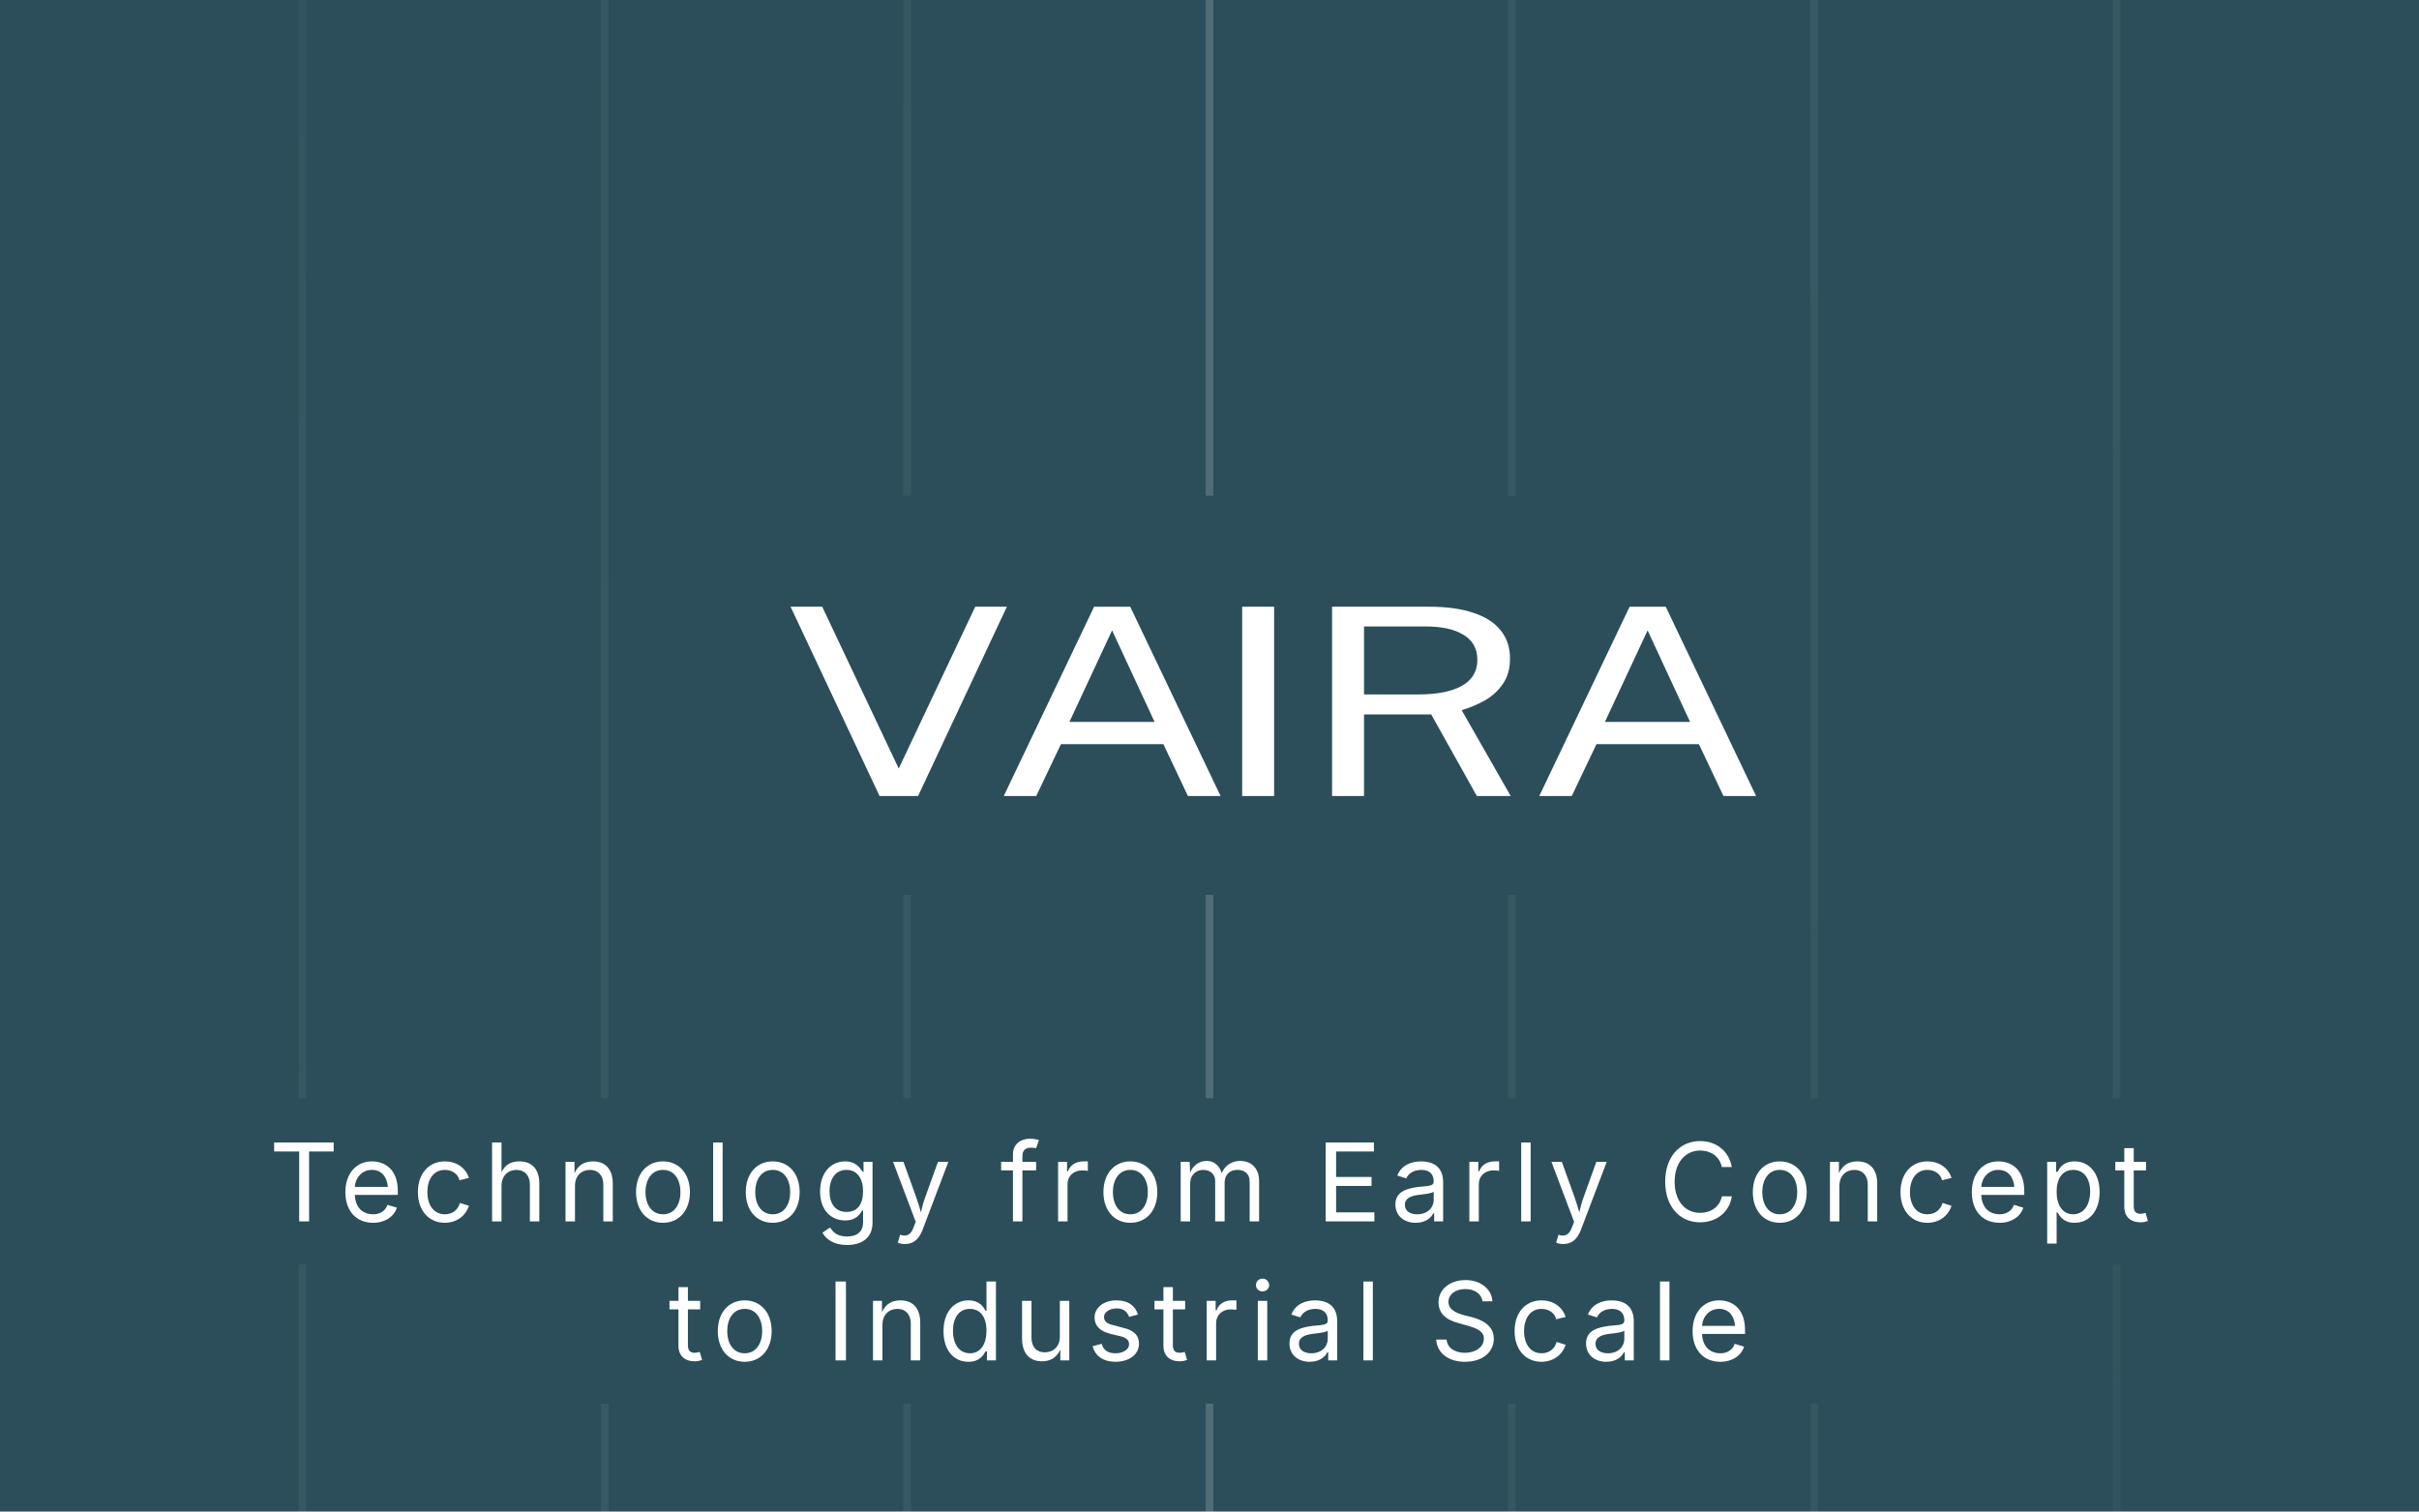
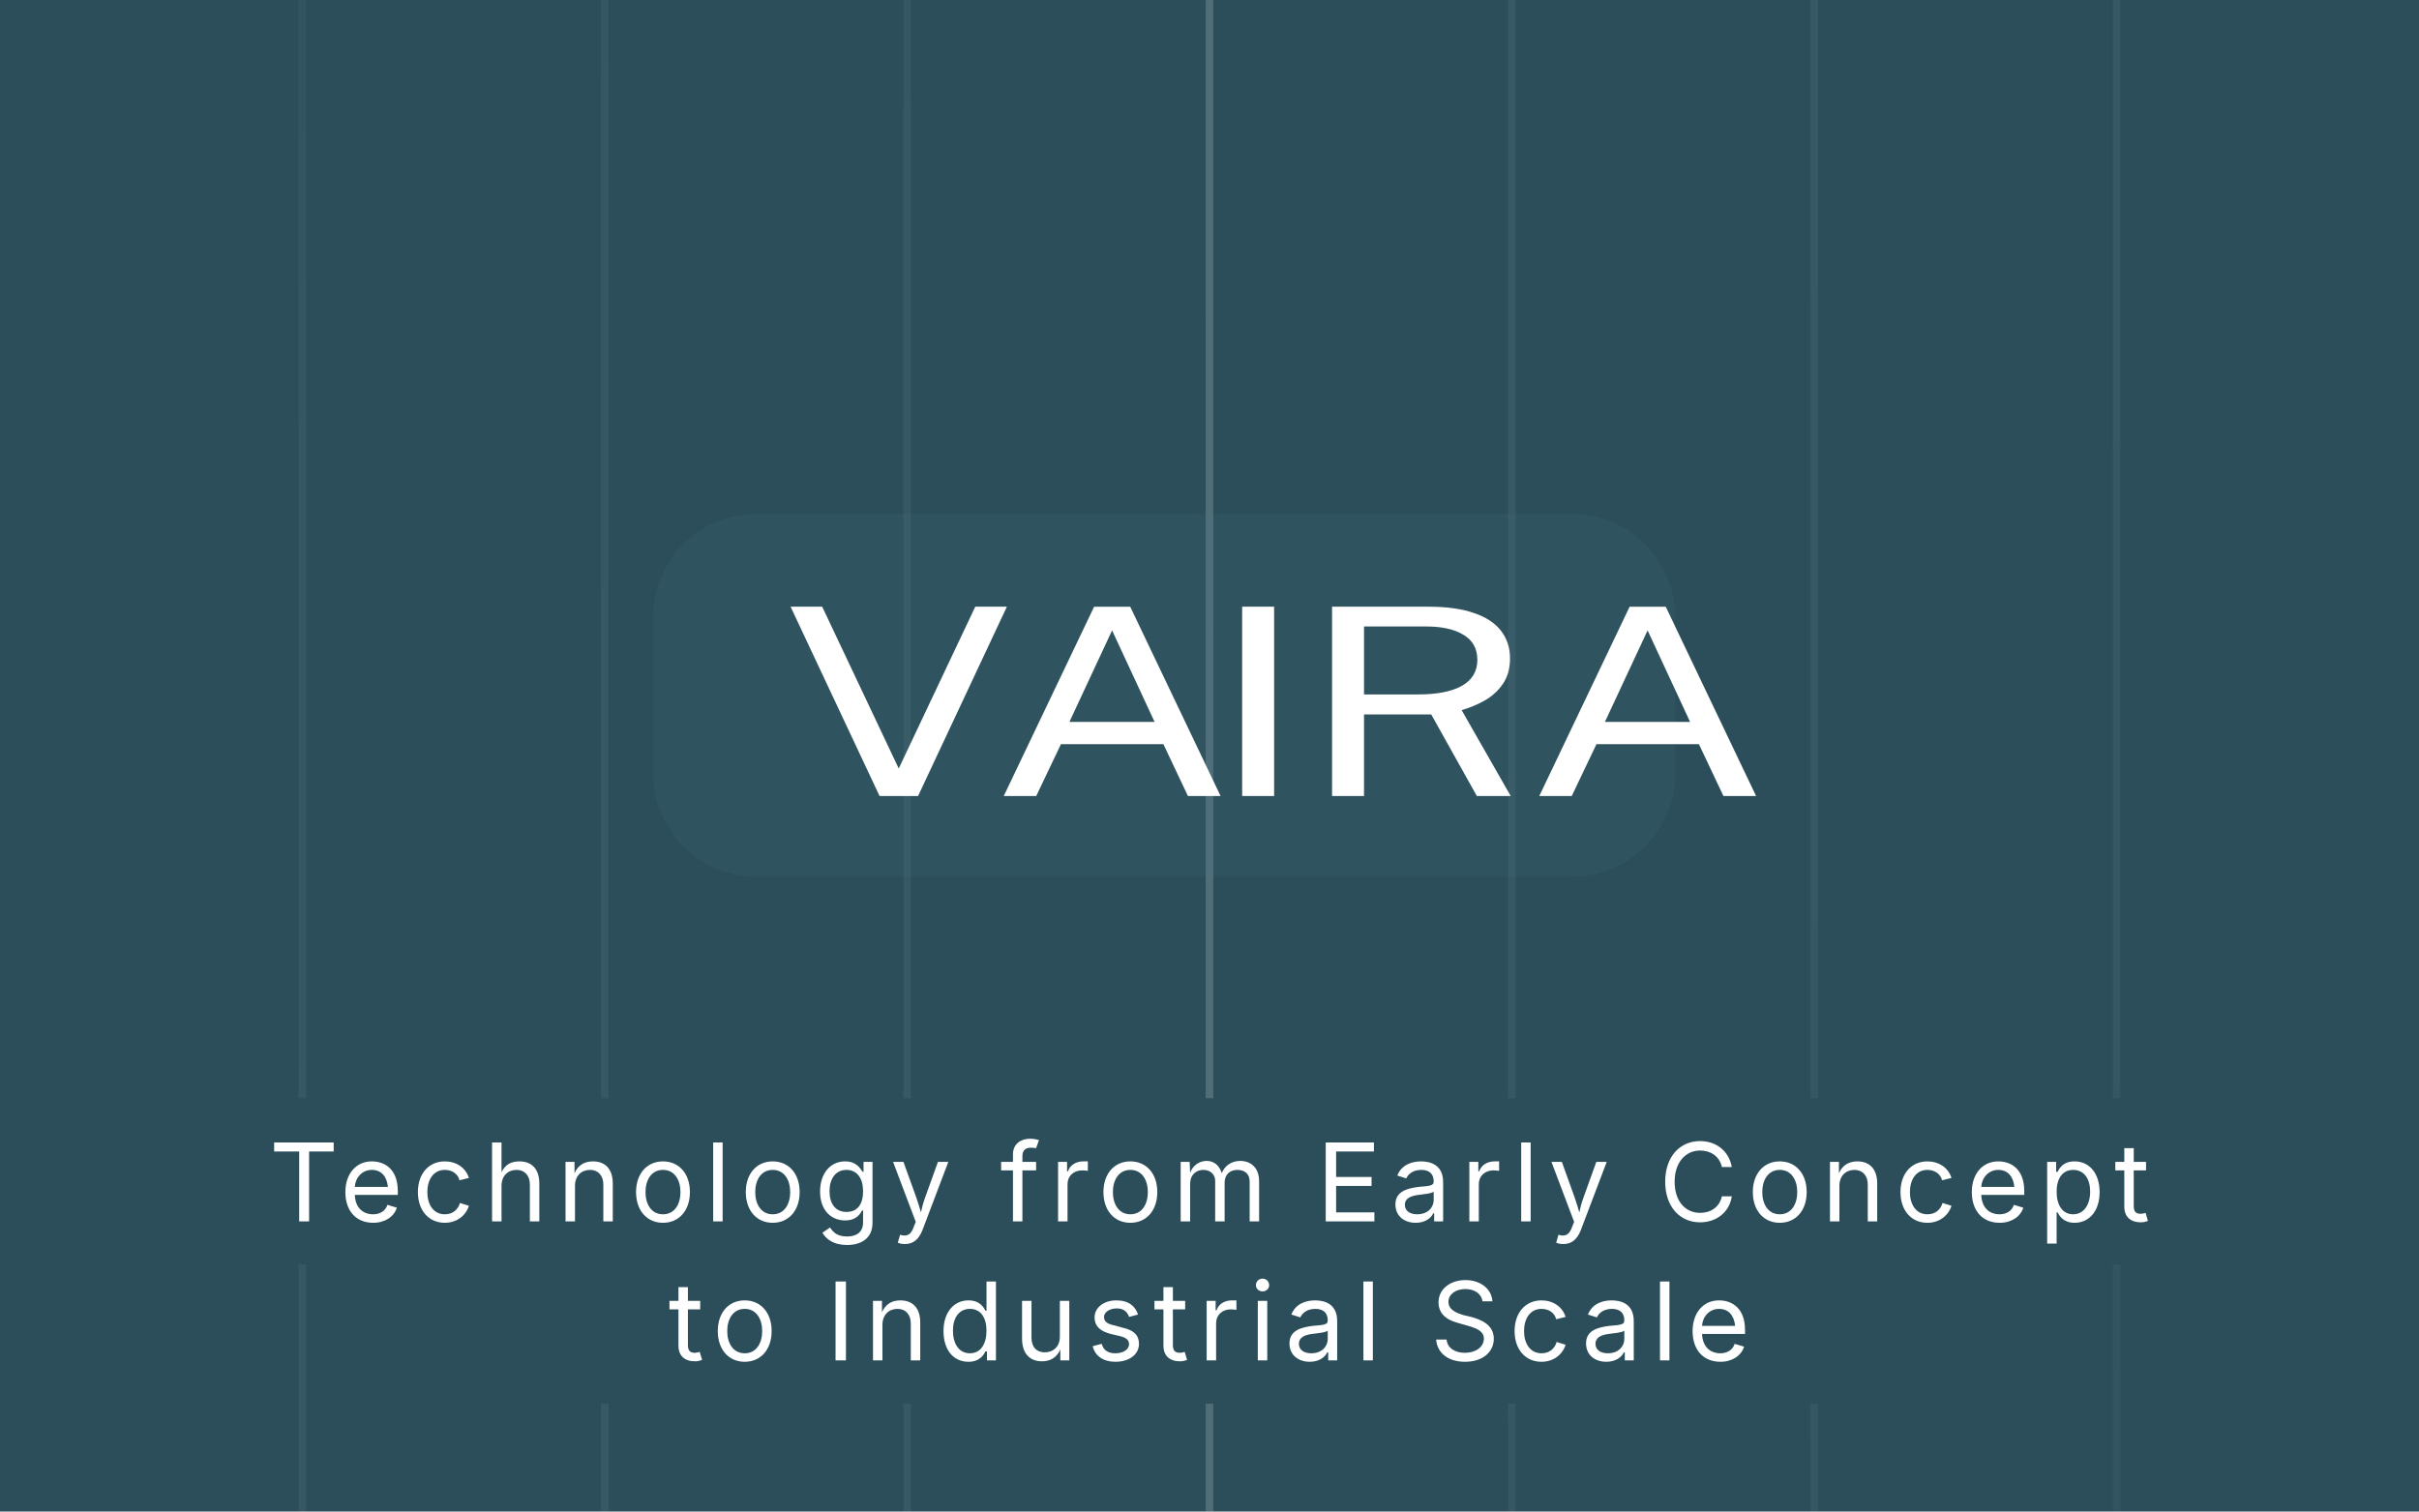
<svg xmlns="http://www.w3.org/2000/svg" width="80mm" height="50mm" viewBox="0 0 80 50">
  <style>
    text {
      font-family: -apple-system, system-ui, "Public Sans", sans-serif;
    }
  </style>
  <rect width="80" height="50" fill="#2B4E5A" />
  <defs>
    <linearGradient id="gridVerticalFade" x1="0" y1="0" x2="0" y2="50" gradientUnits="userSpaceOnUse">
      <stop offset="0%" stop-color="#FFFFFF" stop-opacity="0.02" />
      <stop offset="20%" stop-color="#FFFFFF" stop-opacity="0.06" />
      <stop offset="80%" stop-color="#FFFFFF" stop-opacity="0.06" />
      <stop offset="100%" stop-color="#FFFFFF" stop-opacity="0.02" />
    </linearGradient>
    <linearGradient id="centerVerticalFade" x1="0" y1="0" x2="0" y2="50" gradientUnits="userSpaceOnUse">
      <stop offset="0%" stop-color="#FFFFFF" stop-opacity="0.08" />
      <stop offset="20%" stop-color="#FFFFFF" stop-opacity="0.18" />
      <stop offset="80%" stop-color="#FFFFFF" stop-opacity="0.18" />
      <stop offset="100%" stop-color="#FFFFFF" stop-opacity="0.08" />
    </linearGradient>
    <linearGradient id="gridHorizontalFade" x1="0" y1="0" x2="80" y2="0" gradientUnits="userSpaceOnUse">
      <stop offset="0%" stop-color="#FFFFFF" stop-opacity="0.02" />
      <stop offset="40%" stop-color="#FFFFFF" stop-opacity="0.06" />
      <stop offset="60%" stop-color="#FFFFFF" stop-opacity="0.06" />
      <stop offset="100%" stop-color="#FFFFFF" stop-opacity="0.02" />
    </linearGradient>
    <linearGradient id="gridCombinedFade" x1="0" y1="0" x2="80" y2="50" gradientUnits="userSpaceOnUse">
      <stop offset="0%" stop-color="#FFFFFF" stop-opacity="0.02" />
      <stop offset="20%" stop-color="#FFFFFF" stop-opacity="0.05" />
      <stop offset="50%" stop-color="#FFFFFF" stop-opacity="0.06" />
      <stop offset="80%" stop-color="#FFFFFF" stop-opacity="0.05" />
      <stop offset="100%" stop-color="#FFFFFF" stop-opacity="0.02" />
    </linearGradient>
    <linearGradient id="centerCombinedFade" x1="0" y1="0" x2="80" y2="50" gradientUnits="userSpaceOnUse">
      <stop offset="0%" stop-color="#FFFFFF" stop-opacity="0.08" />
      <stop offset="20%" stop-color="#FFFFFF" stop-opacity="0.16" />
      <stop offset="50%" stop-color="#FFFFFF" stop-opacity="0.18" />
      <stop offset="80%" stop-color="#FFFFFF" stop-opacity="0.16" />
      <stop offset="100%" stop-color="#FFFFFF" stop-opacity="0.08" />
    </linearGradient>
  </defs>
  <g stroke-width="0.25">
    <line x1="10" y1="0" x2="10" y2="50" stroke="url(#gridCombinedFade)" />
    <line x1="20" y1="0" x2="20" y2="50" stroke="url(#gridCombinedFade)" />
    <line x1="30" y1="0" x2="30" y2="50" stroke="url(#gridCombinedFade)" />
    <line x1="40" y1="0" x2="40" y2="50" stroke="url(#centerCombinedFade)" />
    <line x1="50" y1="0" x2="50" y2="50" stroke="url(#gridCombinedFade)" />
    <line x1="60" y1="0" x2="60" y2="50" stroke="url(#gridCombinedFade)" />
    <line x1="70" y1="0" x2="70" y2="50" stroke="url(#gridCombinedFade)" />
  </g>
-   <rect x="21" y="16.4" width="35" height="13.2" rx="4" ry="4" fill="#2B4E5A" />
+   <rect x="21.6" y="17.0" width="33.8" height="12.0" rx="3.4" ry="3.4" fill="#4F7C8A" fill-opacity="0.12" />
  <rect x="0" y="36.33" width="80" height="5.50" fill="#2B4E5A" />
  <rect x="14.77" y="40.93" width="50.47" height="5.50" fill="#2B4E5A" />
  <path fill="#FFFFFF" transform="translate(40,23) scale(0.188) translate(-85,-80)" d="M 26.958,97.72 11.307,64.411 h 5.561 L 30.331,92.882 43.794,64.411 h 5.561 L 33.735,97.72 Z m 21.85,0 15.894,-33.308 h 6.352 L 86.948,97.72 H 81.205 L 76.889,88.598 h -18.022 l -4.346,9.122 z M 60.357,84.682 H 75.339 L 67.863,68.58 Z M 90.746,97.72 V 64.411 h 5.622 v 33.308 z m 15.815,0 V 64.411 h 17.019 q 4.741,0 7.932,1.106 3.191,1.083 4.771,3.133 1.58,2.027 1.58,4.86 0,2.718 -1.276,4.515 -1.246,1.797 -3.191,2.902 -1.945,1.083 -4.042,1.682 l 8.631,15.111 h -5.957 l -8.023,-14.351 h -11.822 v 14.351 z m 5.622,-17.875 h 9.573 q 4.954,0 7.658,-1.52 2.705,-1.543 2.705,-4.561 0,-2.948 -2.431,-4.4 -2.401,-1.474 -6.595,-1.474 h -10.91 z m 30.828,17.875 15.894,-33.308 h 6.352 l 15.894,33.308 h -5.744 L 171.093,88.598 h -18.022 l -4.346,9.122 z m 11.548,-13.038 h 14.983 l -7.476,-16.101 z" />
  <text x="40" y="40.4" font-size="3.6" fill="#FFFFFF" text-anchor="middle" letter-spacing="0.3">
    Technology from Early Concept
  </text>
  <text x="40" y="45.0" font-size="3.6" fill="#FFFFFF" text-anchor="middle" letter-spacing="0.3">
    to Industrial Scale
  </text>
</svg>
